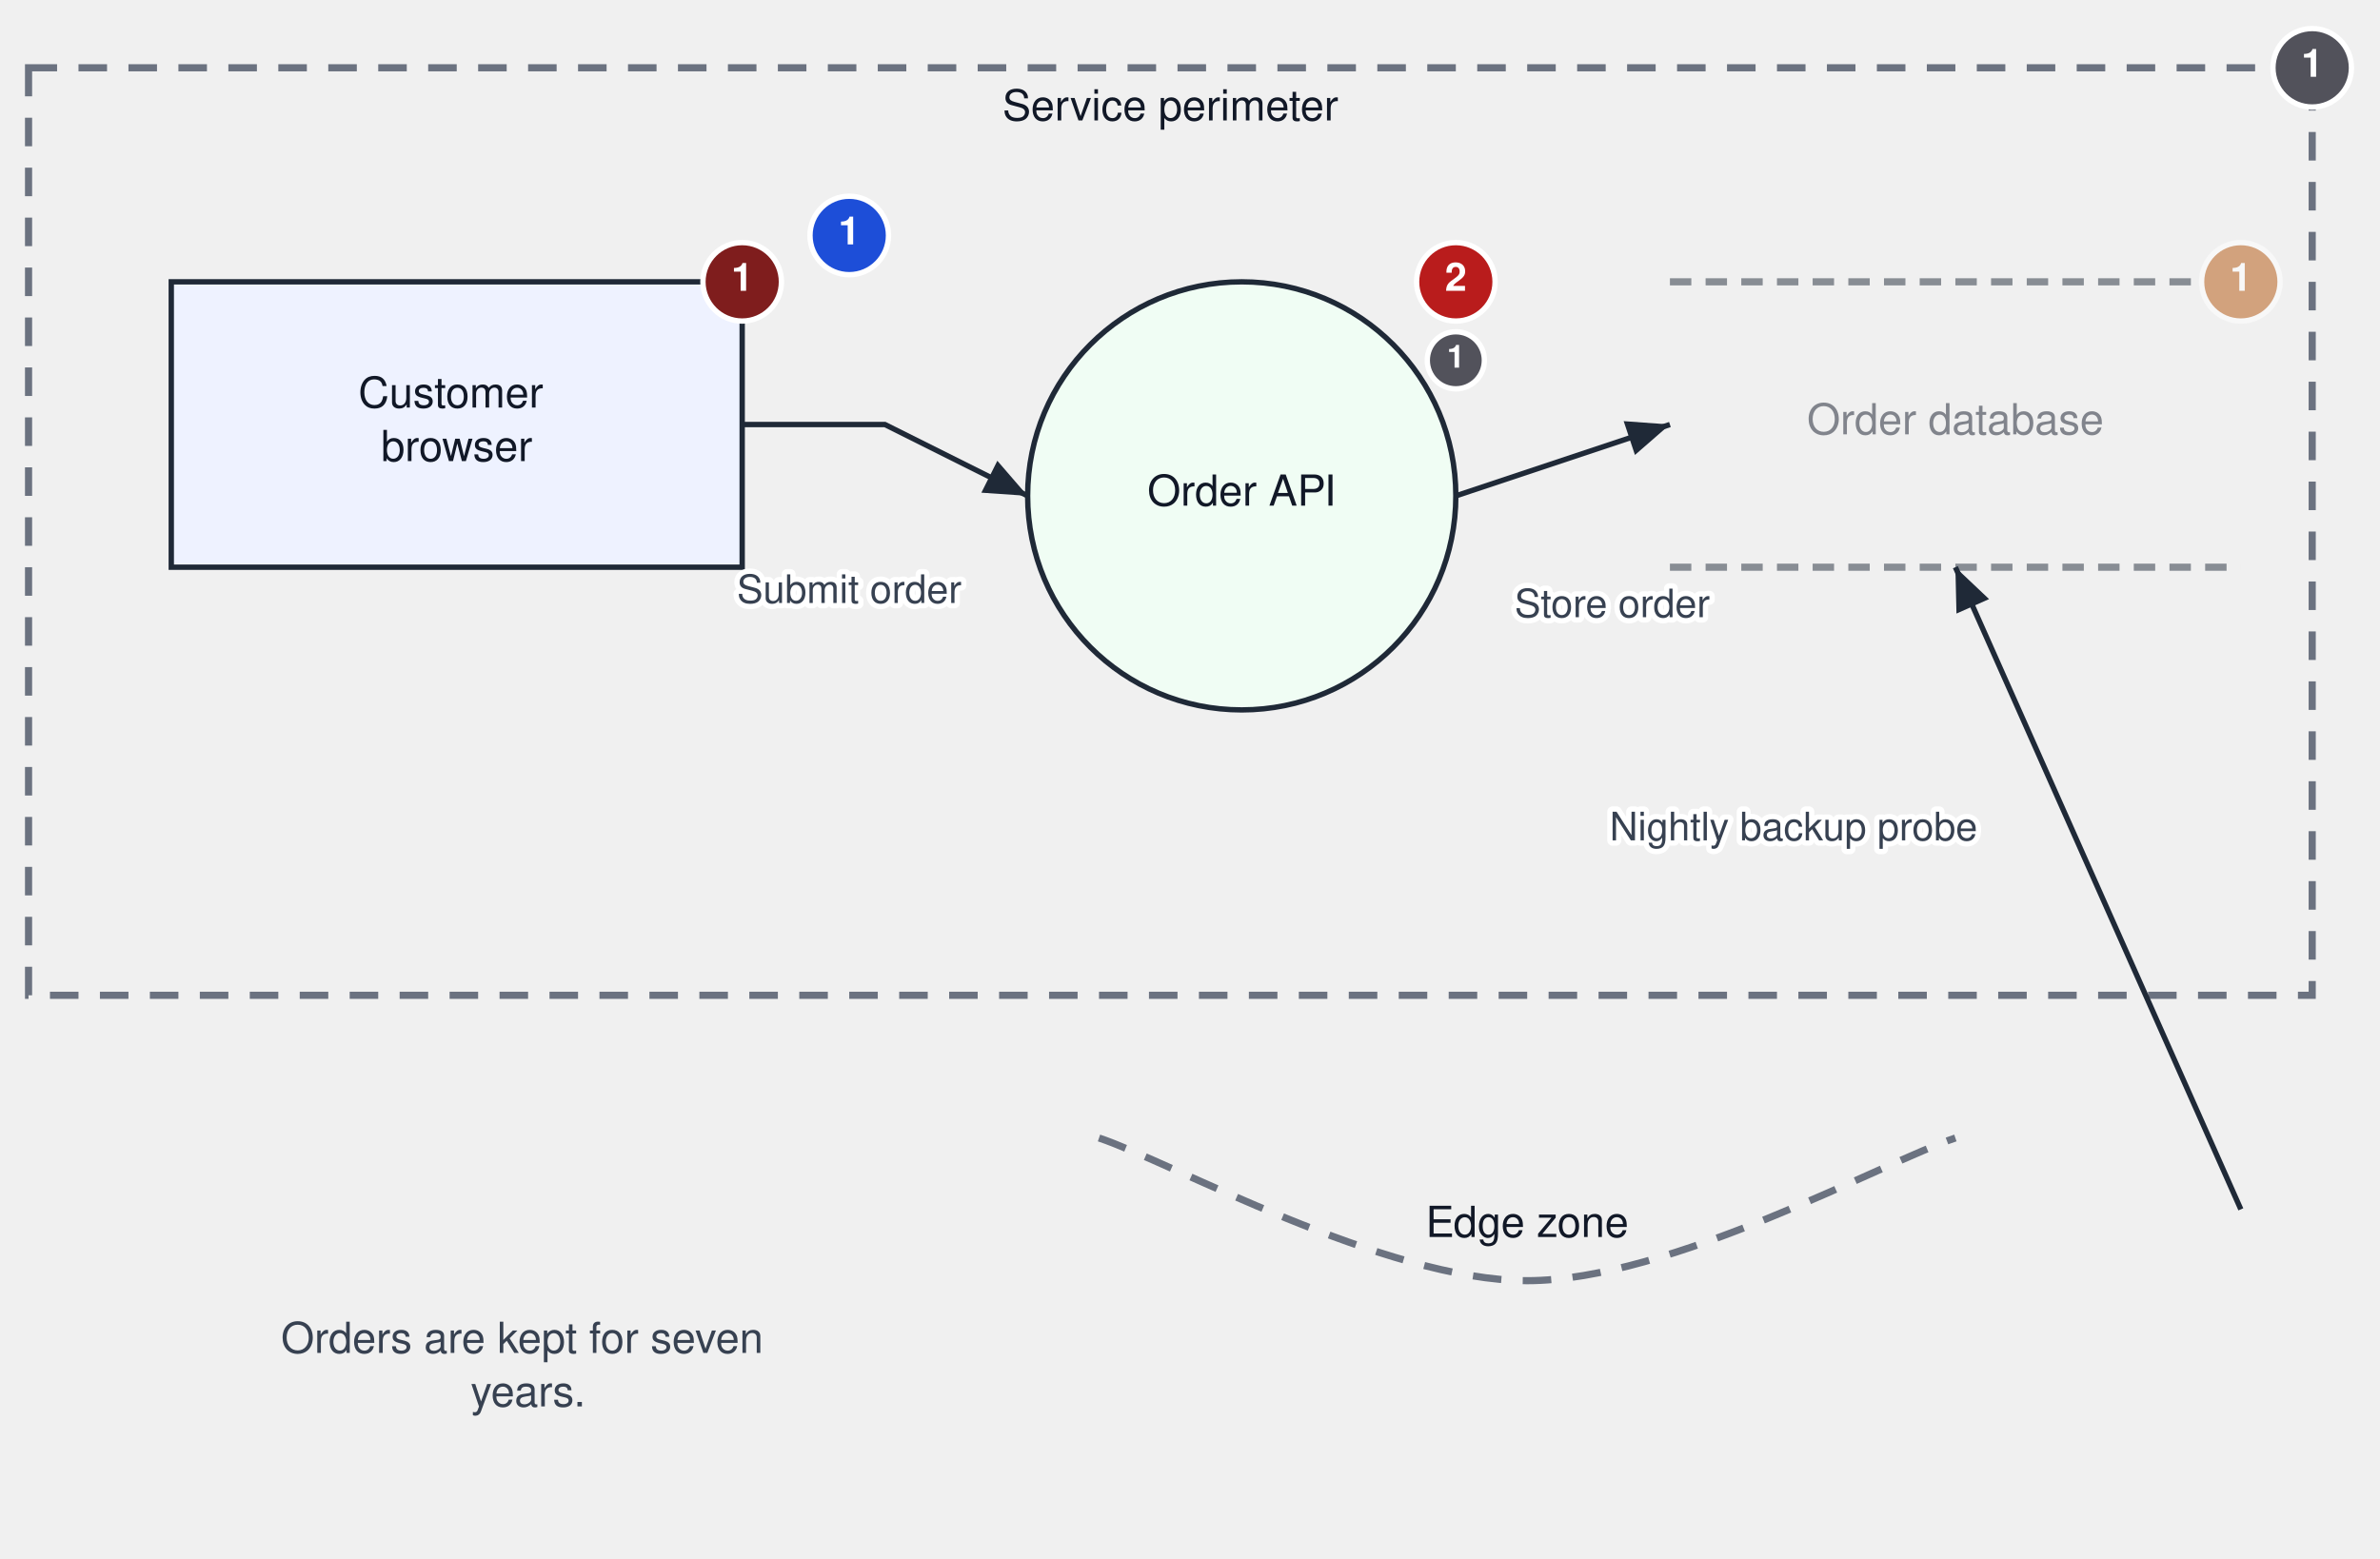
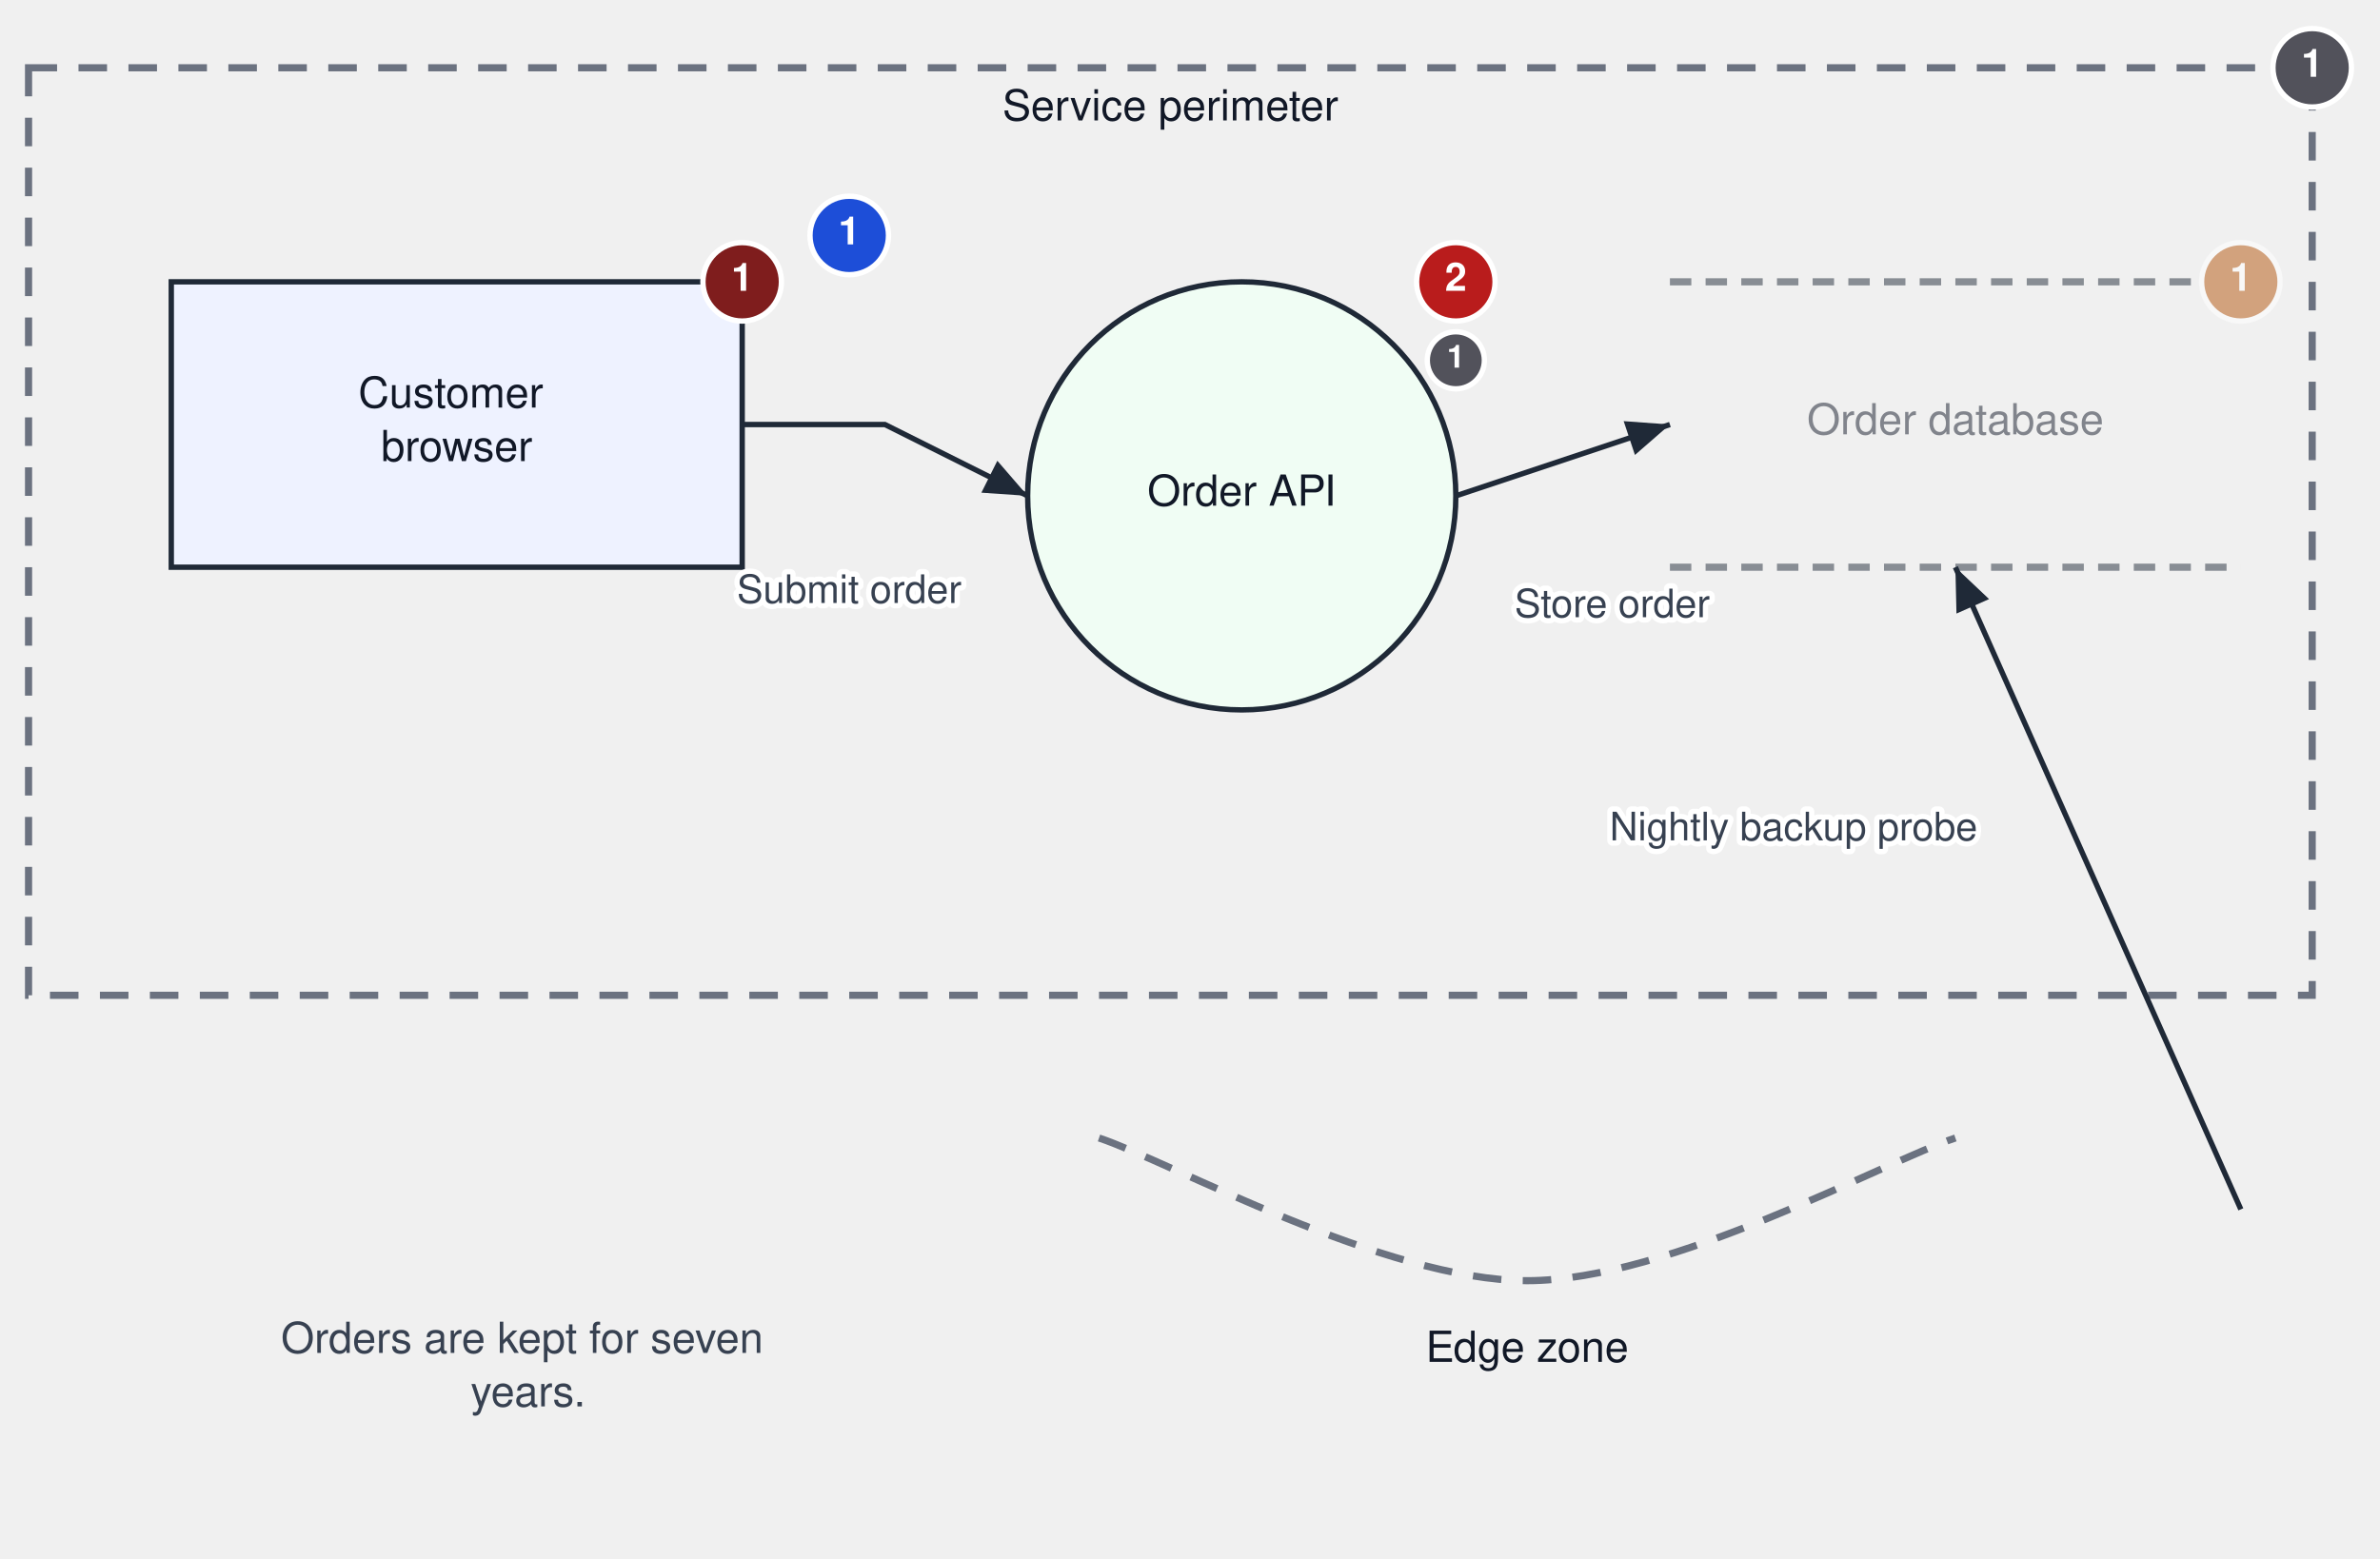
<svg xmlns="http://www.w3.org/2000/svg" viewBox="-8 -19 667 437" width="667" height="437">
  <style>.pn-element {
  font-family: 'Helvetica Neue', Helvetica, Arial, sans-serif;
}
.pn-shape {
  fill: #ffffff;
  stroke: #1f2937;
  stroke-width: 1.5;
}
.pn-actor {
  fill: #eef2ff;
}
.pn-process {
  fill: #f0fdf4;
}
.pn-store {
  fill: none;
  stroke-width: 2;
}
.pn-boundary-box,
.pn-boundary-curve {
  fill: none;
  stroke: #6b7280;
  stroke-width: 2;
  stroke-dasharray: 8 6;
}
.pn-out-of-scope {
  opacity: 0.5;
}
.pn-out-of-scope .pn-shape {
  stroke-dasharray: 6 4;
}
.pn-label {
  fill: #111827;
  font-size: 12px;
  font-weight: 500;
  text-anchor: middle;
  dominant-baseline: central;
}
.pn-note {
  fill: #374151;
  font-size: 12px;
  text-anchor: middle;
  dominant-baseline: central;
}
.pn-flow {
  fill: none;
}
.pn-flow-arrow {
  fill: #1f2937;
  stroke: none;
}
.pn-flow-label {
  fill: #374151;
  font-size: 11px;
  text-anchor: middle;
  dominant-baseline: central;
  paint-order: stroke;
  stroke: #ffffff;
  stroke-width: 3;
  stroke-linejoin: round;
}
.pn-badge {
  stroke: #ffffff;
  stroke-width: 1.5;
}
.pn-badge-count {
  fill: #ffffff;
  stroke: none;
  font-weight: 600;
  text-anchor: middle;
  dominant-baseline: central;
}
.pn-badge-primary .pn-badge-count {
  font-size: 11px;
}
.pn-badge-secondary .pn-badge-count {
  font-size: 9px;
}
.pn-tone-critical {
  fill: #7f1d1d;
}
.pn-tone-high {
  fill: #b91c1c;
}
.pn-tone-medium {
  fill: #b45309;
}
.pn-tone-low {
  fill: #1d4ed8;
}
.pn-tone-neutral {
  fill: #52525b;
}
</style>
  <g transform="translate(0, 0)">
    <g class="pn-element">
      <rect class="pn-shape pn-boundary-box" width="640" height="260" />
      <text class="pn-label" x="320" y="12">
        <tspan x="320" dy="0">Service perimeter</tspan>
      </text>
      <g class="pn-badge" transform="translate(640, 0)">
        <g class="pn-badge-primary">
          <circle class="pn-tone-neutral" r="11" />
          <text class="pn-badge-count">1</text>
        </g>
      </g>
    </g>
  </g>
  <g transform="translate(298, 298)">
    <g class="pn-element">
      <path class="pn-shape pn-boundary-curve" d="M 2 2 C 22 8.667 82 42 122 42 C 162 42 222 8.667 242 2" />
-       <text class="pn-label" x="122" y="27">
+       <text class="pn-label" x="122" y="62">
        <tspan x="122" dy="0">Edge zone</tspan>
      </text>
    </g>
  </g>
  <g transform="translate(40, 60)">
    <g class="pn-element">
      <rect class="pn-shape pn-actor" width="160" height="80" />
      <text class="pn-label" x="80" y="32.5">
        <tspan x="80" dy="0">Customer</tspan>
        <tspan x="80" dy="15">browser</tspan>
      </text>
      <g class="pn-badge" transform="translate(160, 0)">
        <g class="pn-badge-primary">
          <circle class="pn-tone-critical" r="11" />
          <text class="pn-badge-count">1</text>
        </g>
      </g>
    </g>
  </g>
  <g transform="translate(280, 60)">
    <g class="pn-element">
      <circle class="pn-shape pn-process" cx="60" cy="60" r="60" />
      <text class="pn-label" x="60" y="60">
        <tspan x="60" dy="0">Order API</tspan>
      </text>
      <g class="pn-badge" transform="translate(120, 0)">
        <g class="pn-badge-primary">
          <circle class="pn-tone-high" r="11" />
          <text class="pn-badge-count">2</text>
        </g>
        <g class="pn-badge-secondary" transform="translate(0, 22)">
          <circle class="pn-tone-neutral" r="8" />
          <text class="pn-badge-count">1</text>
        </g>
      </g>
    </g>
  </g>
  <g transform="translate(460, 60)">
    <g class="pn-element pn-out-of-scope">
      <line class="pn-shape pn-store" x1="0" y1="0" x2="160" y2="0" />
      <line class="pn-shape pn-store" x1="0" y1="80" x2="160" y2="80" />
      <text class="pn-label" x="80" y="40">
        <tspan x="80" dy="0">Order database</tspan>
      </text>
      <g class="pn-badge" transform="translate(160, 0)">
        <g class="pn-badge-primary">
          <circle class="pn-tone-medium" r="11" />
          <text class="pn-badge-count">1</text>
        </g>
      </g>
    </g>
  </g>
  <g transform="translate(40, 320)">
    <g class="pn-element">
      <text class="pn-note" x="100" y="37.5">
        <tspan x="100" dy="0">Orders are kept for seven</tspan>
        <tspan x="100" dy="15">years.</tspan>
      </text>
    </g>
  </g>
  <g class="pn-element">
    <path class="pn-shape pn-flow" d="M 200 100 L 240 100 L 280 120" />
    <path class="pn-flow-arrow" d="M 280 120 L 267.031 119.106 L 271.503 110.161 Z" />
    <text class="pn-flow-label" x="230" y="147.5">
      <tspan x="230" dy="0">Submit order</tspan>
    </text>
    <g class="pn-badge" transform="translate(230, 47)">
      <g class="pn-badge-primary">
        <circle class="pn-tone-low" r="11" />
        <text class="pn-badge-count">1</text>
      </g>
    </g>
  </g>
  <g class="pn-element">
    <path class="pn-shape pn-flow" d="M 400 120 L 460 100" />
    <path class="pn-flow-arrow" d="M 460 100 L 450.197 108.538 L 447.035 99.051 Z" />
    <text class="pn-flow-label" x="443.832" y="151.496">
      <tspan x="443.832" dy="0">Store order</tspan>
    </text>
  </g>
  <g class="pn-element">
    <path class="pn-shape pn-flow" d="M 620 320 L 540 140" />
    <path class="pn-flow-arrow" d="M 540 140 L 549.443 148.935 L 540.305 152.996 Z" />
    <text class="pn-flow-label" x="494.645" y="214.047">
      <tspan x="494.645" dy="0">Nightly backup probe</tspan>
    </text>
  </g>
</svg>
